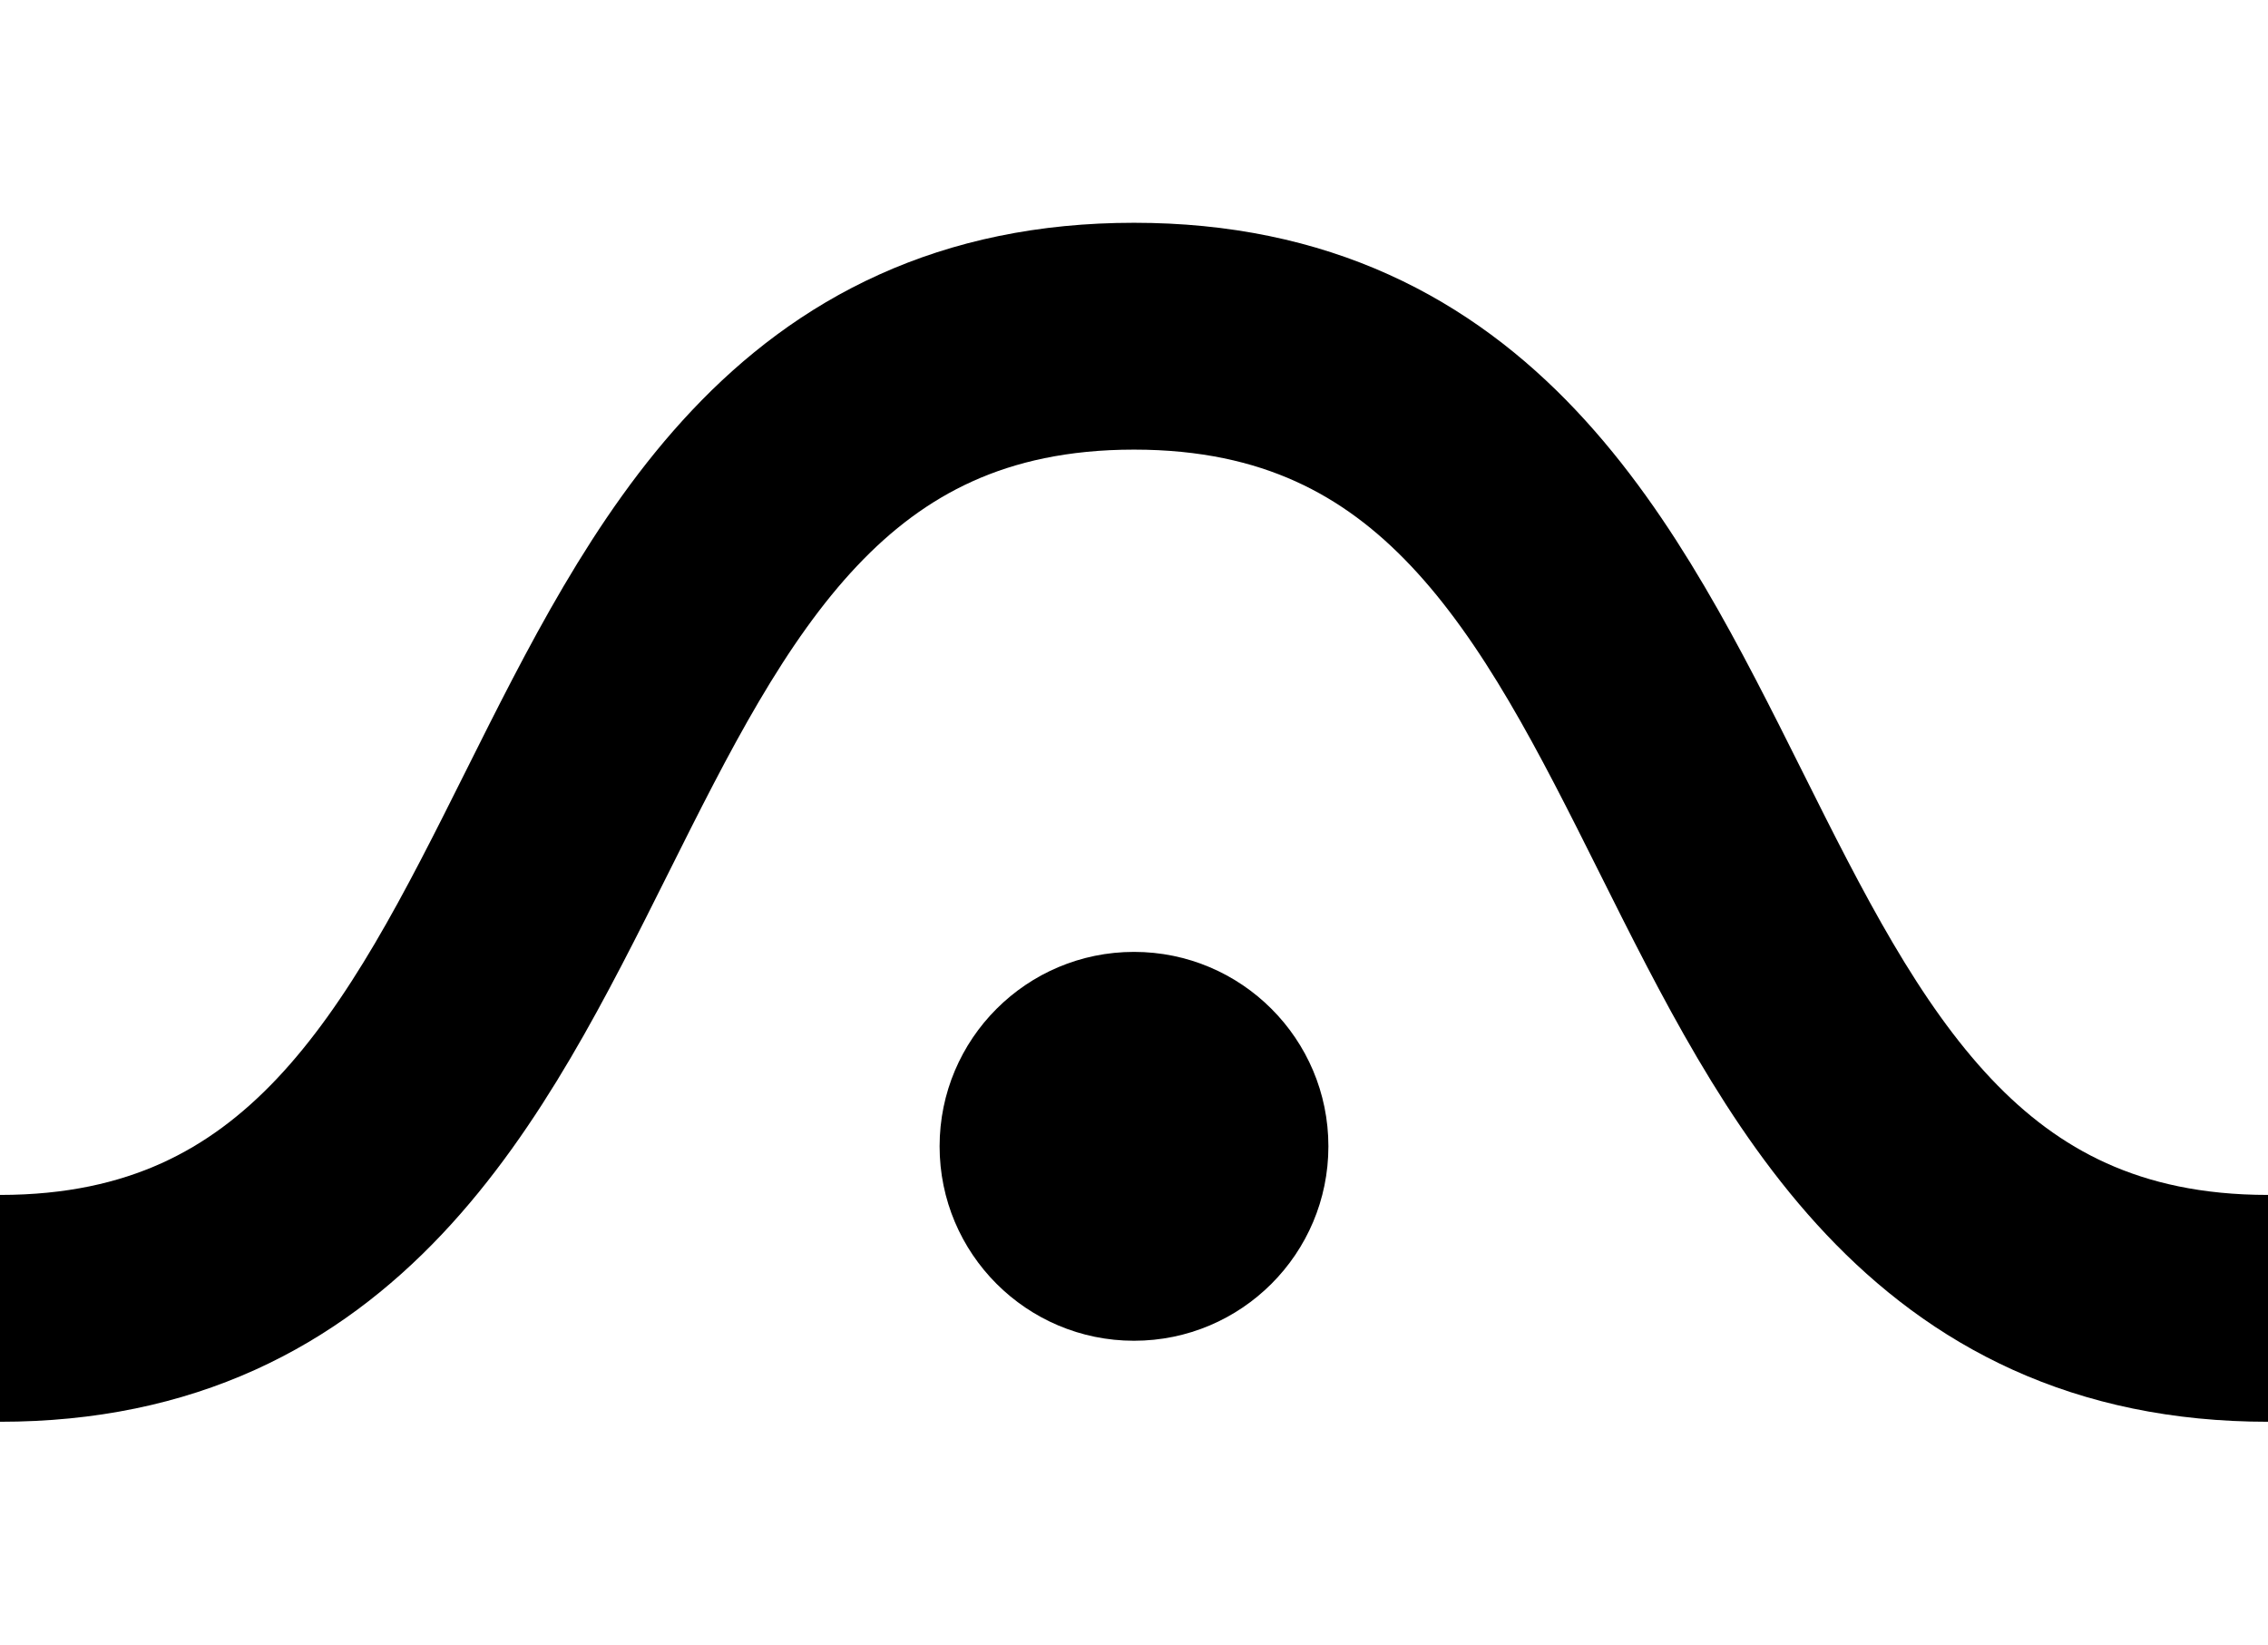
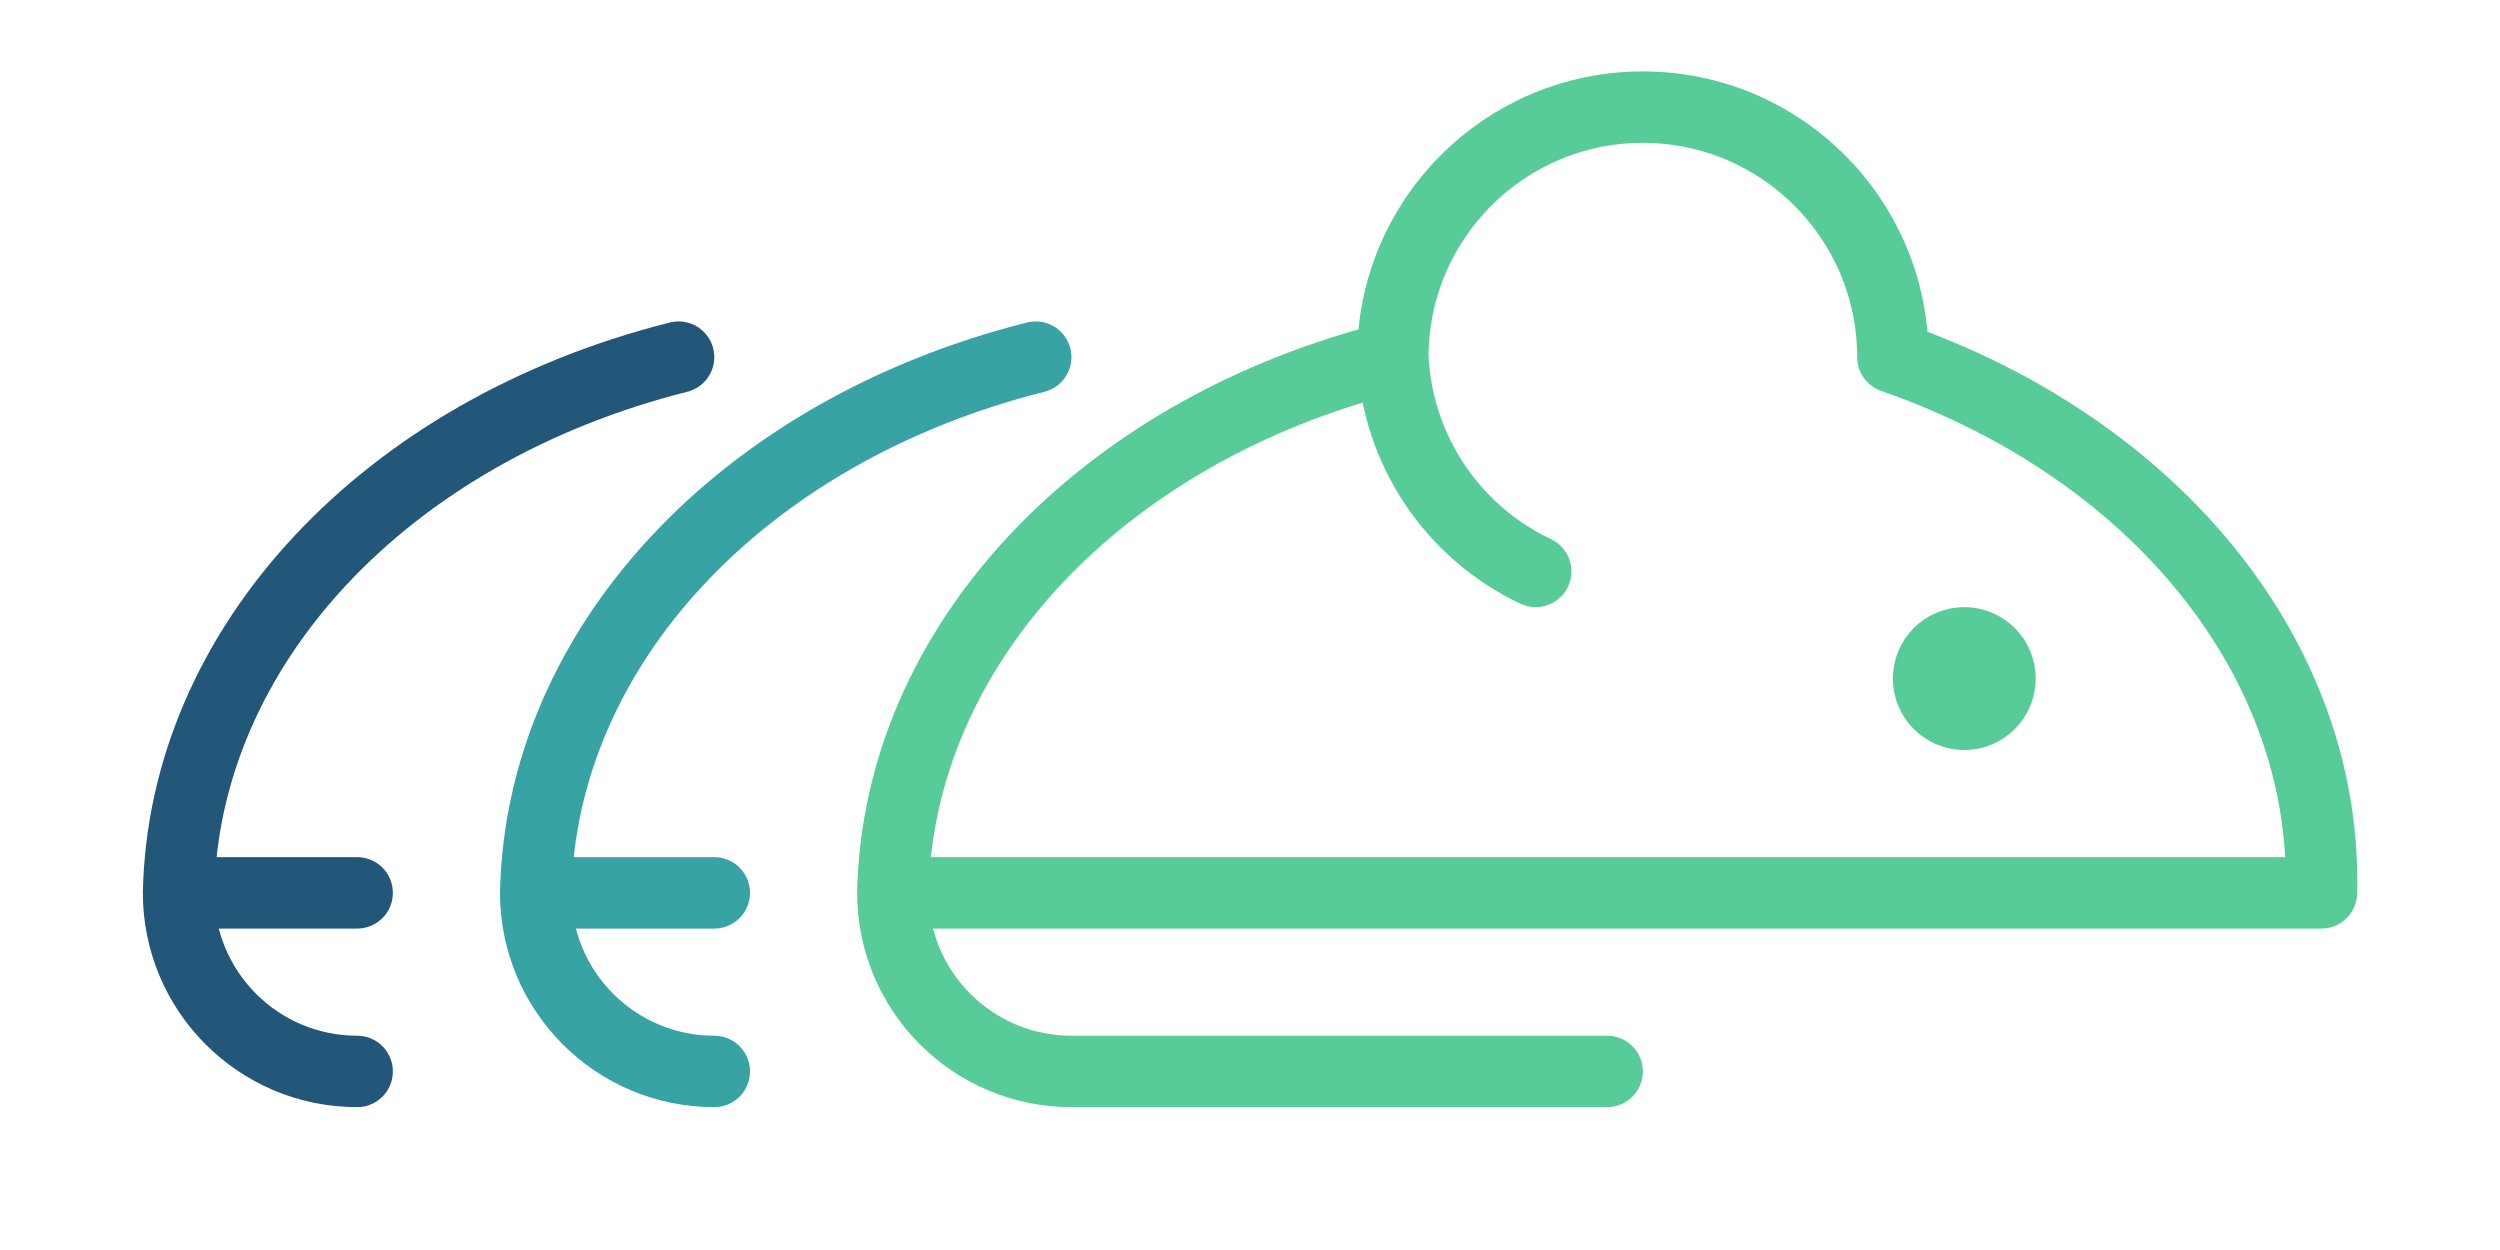
- <svg xmlns="http://www.w3.org/2000/svg" width="40" height="29" viewBox="15 30 70 40" id="logo_small">
-   <style>
-     svg#logo_small:hover #logo_small_wave,
-     a:hover &gt; svg#logo_small #logo_small_wave {
-       animation: logo_small_wave 2s ease-in-out forwards infinite;
-       stroke-dasharray: 100 50;
-     }
-     @keyframes logo_small_wave {
-       0% {
-         stroke-dashoffset: 150;
-       }
-       100% {
-         stroke-dashoffset: 0;
-       }
-     }
-     svg#logo_small:hover #logo_small_dot,
-     a:hover &gt; svg#logo_small #logo_small_dot {
-       animation: logo_small_dot 2s ease-in-out forwards infinite;
-     }
-     @keyframes logo_small_dot {
-       0% {
-         transform: translate(0, 0);
-       }
-       25% {
-         transform: translate(0, -2px);
-       }
-       50% {
-         transform: translate(0, 4px);
-       }
-       75% {
-         transform: translate(0, -2px);
-       }
-       100% {
-         transform: translate(0, 0);
-       }
-     }
-   </style>
-   <path id="logo_small_wave" fill="none" stroke="currentColor" stroke-width="7" d="       M 15 65       C 35 65 30 35 50 35       C 70 35 65 65 85 65     " />
-   <circle id="logo_small_dot" cx="50" cy="60" r="6" fill="currentColor" />
+ <svg xmlns="http://www.w3.org/2000/svg" viewBox="-45 -25 70 35">
+   <path fill="none" stroke="#22577a" stroke-width="2" stroke-linejoin="round" stroke-linecap="round" d="       M -26 -15       A 20 16 0 0 0 -40 0       A 5 5 0 0 0 -35 5       M -40 0       L -35 0     " />
+   <path fill="none" stroke="#38a3a5" stroke-width="2" stroke-linejoin="round" stroke-linecap="round" d="       M -16 -15       A 20 16 0 0 0 -30 0       A 5 5 0 0 0 -25 5       M -30 0       L -25 0     " />
+   <path fill="none" stroke="#57cc99" stroke-width="2" stroke-linejoin="round" stroke-linecap="round" d="       M -20 0       L 20 0       A 20 16 0 0 0 8 -15       A 7 7 0 1 0 -6 -15       A 20 16 0 0 0 -20 0       A 5 5 0 0 0 -15 5       L 0 5       M -6 -15       A 7 7 0 0 0 -2 -9       M 10 -5       A 1 1 0 0 0 10 -7       A 1 1 0 0 0 10 -5     " />
</svg>
